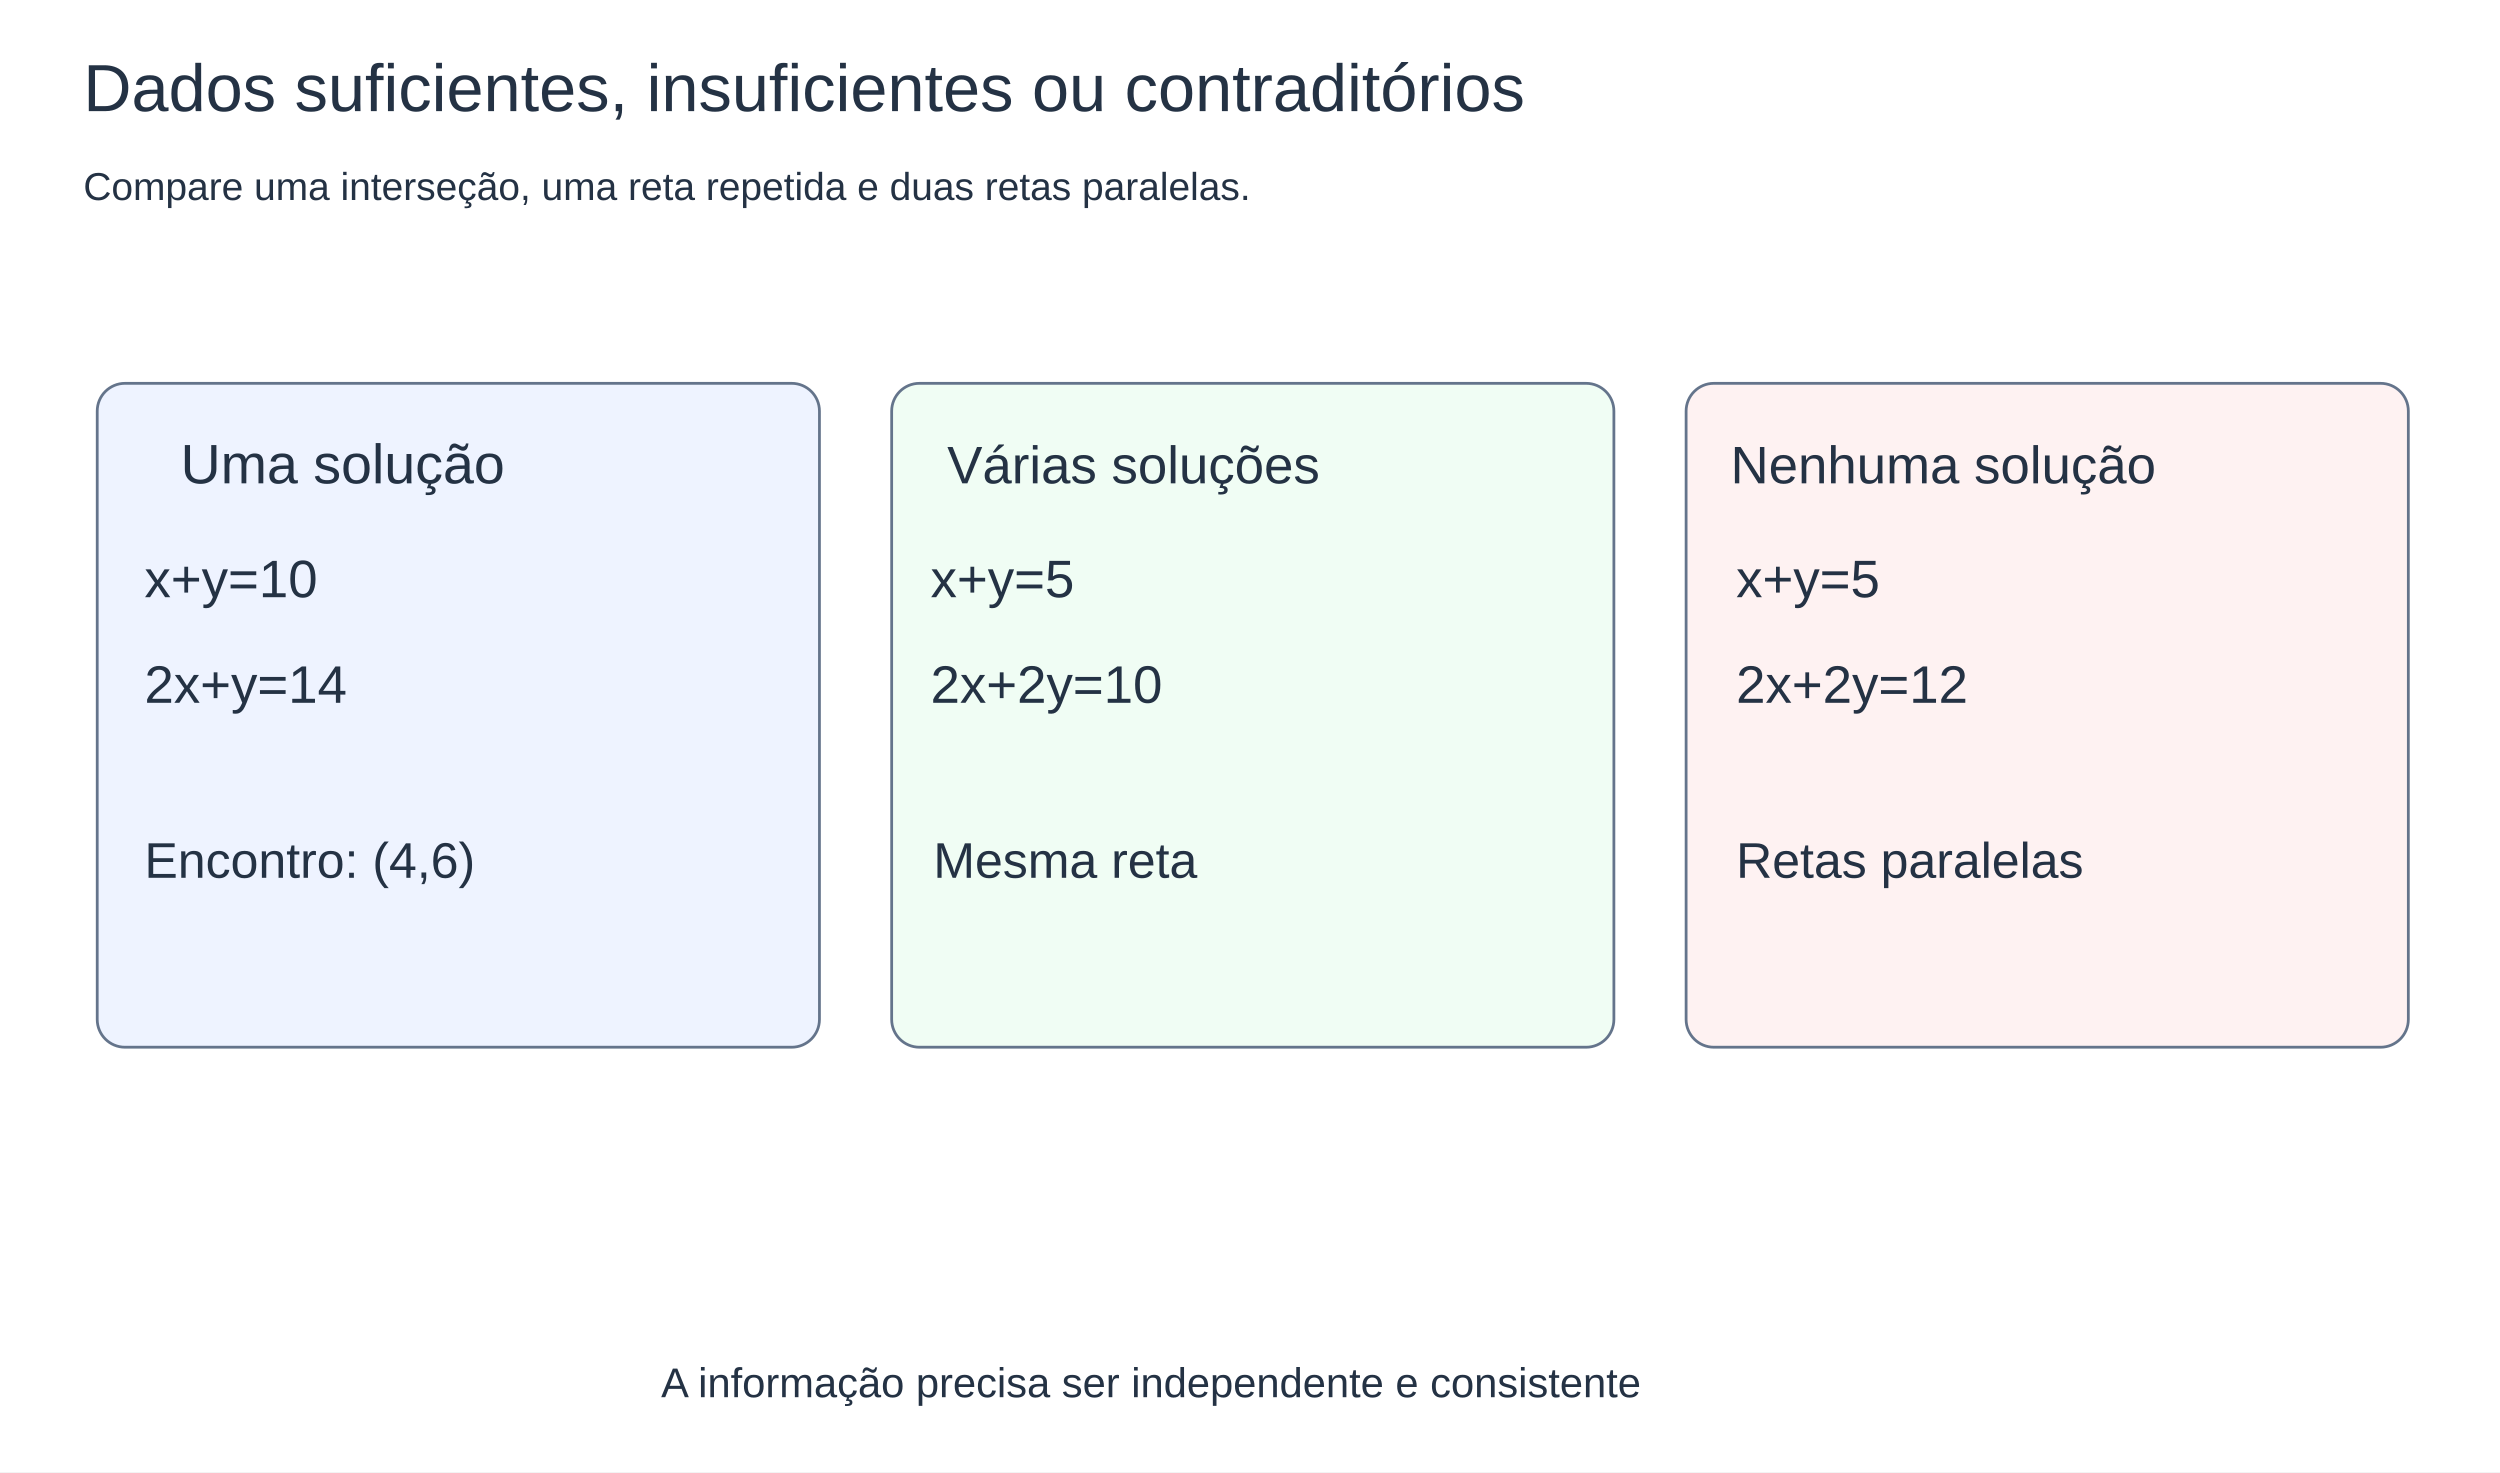
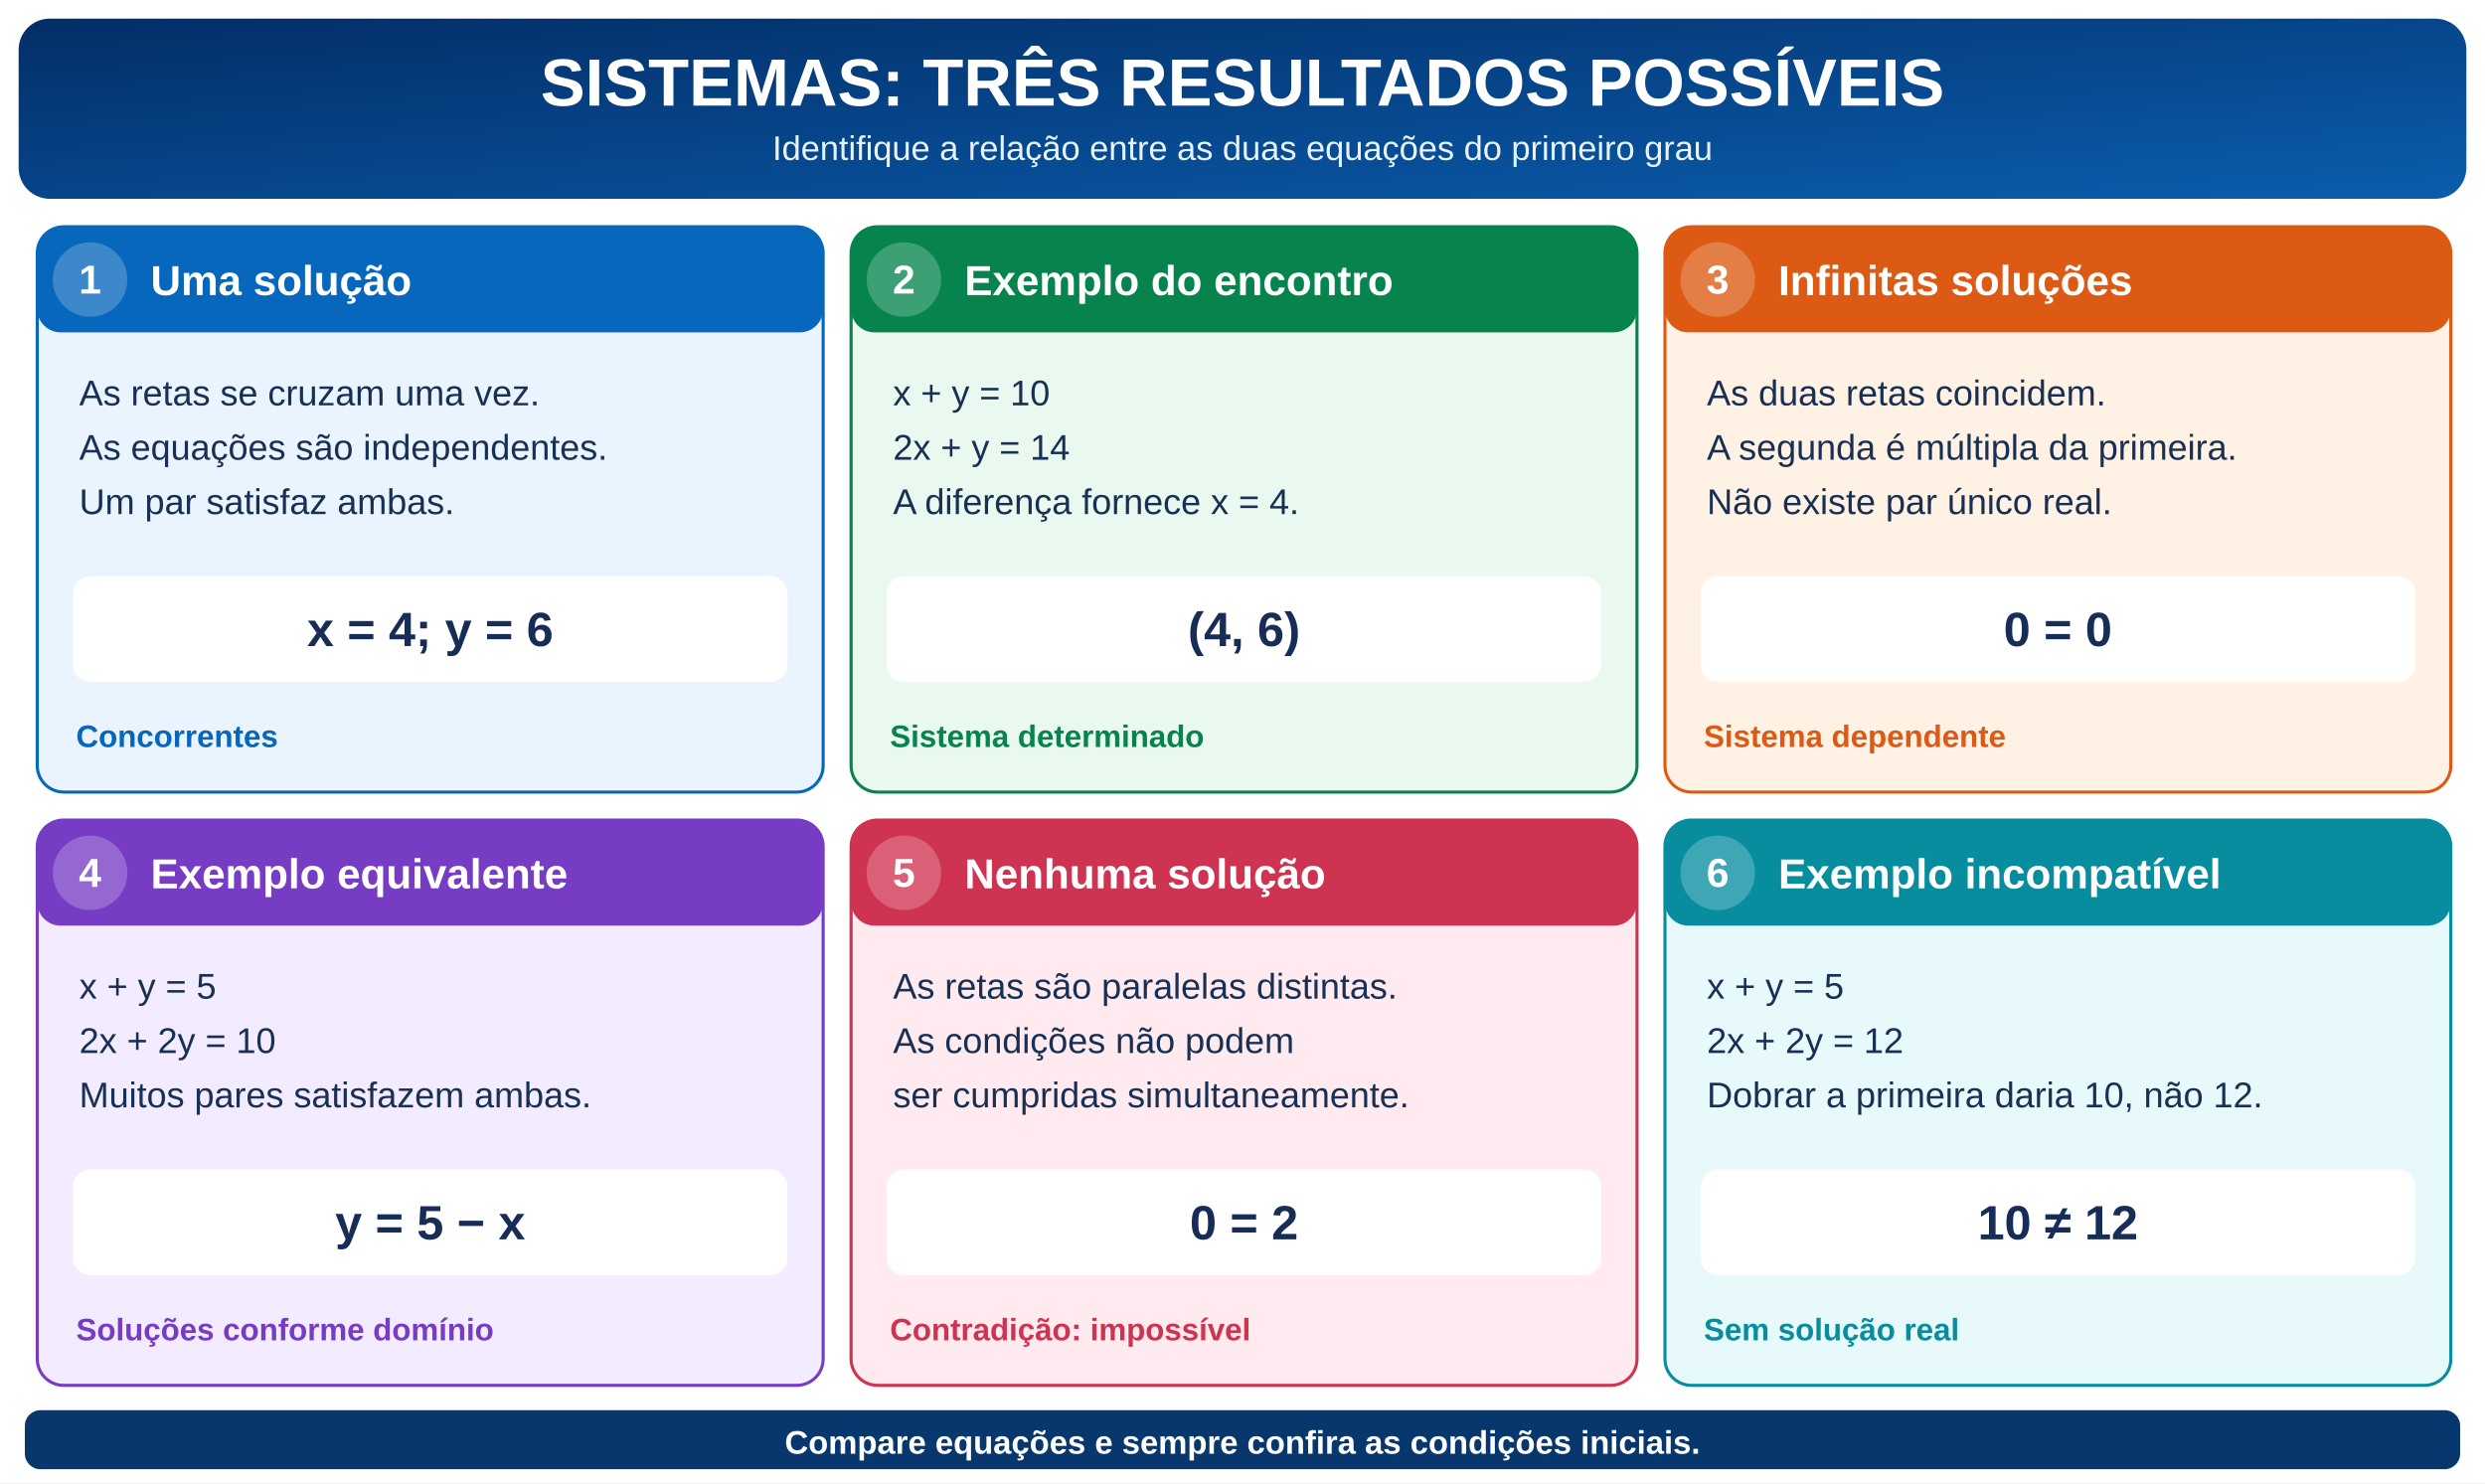
- <svg xmlns="http://www.w3.org/2000/svg" role="img" aria-labelledby="title desc" viewBox="0 0 900 530">
-   <rect width="900" height="530" fill="#fff" />
-   <text x="30" y="40" fill="#243244" font-size="24" font-family="Arial,sans-serif">Dados suficientes, insuficientes ou contraditórios</text>
-   <text x="30" y="72" fill="#243244" font-size="14" font-family="Arial,sans-serif">Compare uma interseção, uma reta repetida e duas retas paralelas.</text>
-   <rect x="35" y="138" width="260" height="239" rx="10" fill="#eef3ff" stroke="#64748b" />
-   <text x="65" y="174" fill="#243244" font-size="20" font-family="Arial,sans-serif">Uma solução</text>
-   <text x="52" y="215" fill="#243244" font-size="19" font-family="Arial,sans-serif">x+y=10</text>
-   <text x="52" y="253" fill="#243244" font-size="19" font-family="Arial,sans-serif">2x+y=14</text>
-   <text x="52" y="316" fill="#243244" font-size="18" font-family="Arial,sans-serif">Encontro: (4,6)</text>
-   <rect x="321" y="138" width="260" height="239" rx="10" fill="#f0fdf4" stroke="#64748b" />
-   <text x="341" y="174" fill="#243244" font-size="19" font-family="Arial,sans-serif">Várias soluções</text>
-   <text x="335" y="215" fill="#243244" font-size="19" font-family="Arial,sans-serif">x+y=5</text>
-   <text x="335" y="253" fill="#243244" font-size="19" font-family="Arial,sans-serif">2x+2y=10</text>
-   <text x="336" y="316" fill="#243244" font-size="18" font-family="Arial,sans-serif">Mesma reta</text>
-   <rect x="607" y="138" width="260" height="239" rx="10" fill="#fef2f2" stroke="#64748b" />
-   <text x="623" y="174" fill="#243244" font-size="19" font-family="Arial,sans-serif">Nenhuma solução</text>
-   <text x="625" y="215" fill="#243244" font-size="19" font-family="Arial,sans-serif">x+y=5</text>
-   <text x="625" y="253" fill="#243244" font-size="19" font-family="Arial,sans-serif">2x+2y=12</text>
-   <text x="625" y="316" fill="#243244" font-size="18" font-family="Arial,sans-serif">Retas paralelas</text>
-   <text x="238" y="503" fill="#243244" font-size="15" font-family="Arial,sans-serif">A informação precisa ser independente e consistente</text>
+ <svg xmlns="http://www.w3.org/2000/svg" viewBox="0 0 1600 955" role="img" aria-labelledby="title desc">
+   <rect x="0" y="0" width="1600" height="955" rx="0" fill="#fff" />
+   <defs>
+     <linearGradient id="blue" x1="0" y1="0" x2="1" y2="1">
+       <stop offset="0" stop-color="#032e67" />
+       <stop offset="1" stop-color="#0a5dad" />
+     </linearGradient>
+   </defs>
+   <rect x="12" y="12" width="1576" height="116" rx="20" fill="url(#blue)" />
+   <text x="800" y="68" text-anchor="middle" font-family="Arial,DejaVu Sans,sans-serif" font-size="43" font-weight="700" fill="#fff">SISTEMAS: TRÊS RESULTADOS POSSÍVEIS</text>
+   <text x="800" y="103" text-anchor="middle" font-family="Arial,DejaVu Sans,sans-serif" font-size="22" font-weight="400" fill="#e7f3ff">Identifique a relação entre as duas equações do primeiro grau</text>
+   <rect x="24" y="146" width="506" height="364" rx="17" fill="#eaf4ff" stroke="#0767bc" stroke-width="2" />
+   <rect x="24" y="146" width="506" height="68" rx="15" fill="#0767bc" />
+   <circle cx="58" cy="180" r="24" fill="#ffffff" opacity=".22" />
+   <text x="58" y="189" text-anchor="middle" font-family="Arial,DejaVu Sans,sans-serif" font-size="26" font-weight="700" fill="#fff">1</text>
+   <text x="97" y="190" text-anchor="start" font-family="Arial,DejaVu Sans,sans-serif" font-size="27" font-weight="700" fill="#fff">Uma solução</text>
+   <text x="51" y="261" text-anchor="start" font-family="Arial,DejaVu Sans,sans-serif" font-size="23" font-weight="400" fill="#173054">As retas se cruzam uma vez.</text>
+   <text x="51" y="296" text-anchor="start" font-family="Arial,DejaVu Sans,sans-serif" font-size="23" font-weight="400" fill="#173054">As equações são independentes.</text>
+   <text x="51" y="331" text-anchor="start" font-family="Arial,DejaVu Sans,sans-serif" font-size="23" font-weight="400" fill="#173054">Um par satisfaz ambas.</text>
+   <rect x="47" y="371" width="460" height="68" rx="11" fill="#fff" />
+   <text x="277" y="416" text-anchor="middle" font-family="Arial,DejaVu Sans,sans-serif" font-size="31" font-weight="700" fill="#172d57">x = 4; y = 6</text>
+   <text x="49" y="481" text-anchor="start" font-family="Arial,DejaVu Sans,sans-serif" font-size="20" font-weight="700" fill="#0767bc">Concorrentes</text>
+   <rect x="548" y="146" width="506" height="364" rx="17" fill="#e9f9ef" stroke="#07844d" stroke-width="2" />
+   <rect x="548" y="146" width="506" height="68" rx="15" fill="#07844d" />
+   <circle cx="582" cy="180" r="24" fill="#ffffff" opacity=".22" />
+   <text x="582" y="189" text-anchor="middle" font-family="Arial,DejaVu Sans,sans-serif" font-size="26" font-weight="700" fill="#fff">2</text>
+   <text x="621" y="190" text-anchor="start" font-family="Arial,DejaVu Sans,sans-serif" font-size="27" font-weight="700" fill="#fff">Exemplo do encontro</text>
+   <text x="575" y="261" text-anchor="start" font-family="Arial,DejaVu Sans,sans-serif" font-size="23" font-weight="400" fill="#173054">x + y = 10</text>
+   <text x="575" y="296" text-anchor="start" font-family="Arial,DejaVu Sans,sans-serif" font-size="23" font-weight="400" fill="#173054">2x + y = 14</text>
+   <text x="575" y="331" text-anchor="start" font-family="Arial,DejaVu Sans,sans-serif" font-size="23" font-weight="400" fill="#173054">A diferença fornece x = 4.</text>
+   <rect x="571" y="371" width="460" height="68" rx="11" fill="#fff" />
+   <text x="801" y="416" text-anchor="middle" font-family="Arial,DejaVu Sans,sans-serif" font-size="31" font-weight="700" fill="#172d57">(4, 6)</text>
+   <text x="573" y="481" text-anchor="start" font-family="Arial,DejaVu Sans,sans-serif" font-size="20" font-weight="700" fill="#07844d">Sistema determinado</text>
+   <rect x="1072" y="146" width="506" height="364" rx="17" fill="#fff2e4" stroke="#dc5a13" stroke-width="2" />
+   <rect x="1072" y="146" width="506" height="68" rx="15" fill="#dc5a13" />
+   <circle cx="1106" cy="180" r="24" fill="#ffffff" opacity=".22" />
+   <text x="1106" y="189" text-anchor="middle" font-family="Arial,DejaVu Sans,sans-serif" font-size="26" font-weight="700" fill="#fff">3</text>
+   <text x="1145" y="190" text-anchor="start" font-family="Arial,DejaVu Sans,sans-serif" font-size="27" font-weight="700" fill="#fff">Infinitas soluções</text>
+   <text x="1099" y="261" text-anchor="start" font-family="Arial,DejaVu Sans,sans-serif" font-size="23" font-weight="400" fill="#173054">As duas retas coincidem.</text>
+   <text x="1099" y="296" text-anchor="start" font-family="Arial,DejaVu Sans,sans-serif" font-size="23" font-weight="400" fill="#173054">A segunda é múltipla da primeira.</text>
+   <text x="1099" y="331" text-anchor="start" font-family="Arial,DejaVu Sans,sans-serif" font-size="23" font-weight="400" fill="#173054">Não existe par único real.</text>
+   <rect x="1095" y="371" width="460" height="68" rx="11" fill="#fff" />
+   <text x="1325" y="416" text-anchor="middle" font-family="Arial,DejaVu Sans,sans-serif" font-size="31" font-weight="700" fill="#172d57">0 = 0</text>
+   <text x="1097" y="481" text-anchor="start" font-family="Arial,DejaVu Sans,sans-serif" font-size="20" font-weight="700" fill="#dc5a13">Sistema dependente</text>
+   <rect x="24" y="528" width="506" height="364" rx="17" fill="#f3ebff" stroke="#773cc4" stroke-width="2" />
+   <rect x="24" y="528" width="506" height="68" rx="15" fill="#773cc4" />
+   <circle cx="58" cy="562" r="24" fill="#ffffff" opacity=".22" />
+   <text x="58" y="571" text-anchor="middle" font-family="Arial,DejaVu Sans,sans-serif" font-size="26" font-weight="700" fill="#fff">4</text>
+   <text x="97" y="572" text-anchor="start" font-family="Arial,DejaVu Sans,sans-serif" font-size="27" font-weight="700" fill="#fff">Exemplo equivalente</text>
+   <text x="51" y="643" text-anchor="start" font-family="Arial,DejaVu Sans,sans-serif" font-size="23" font-weight="400" fill="#173054">x + y = 5</text>
+   <text x="51" y="678" text-anchor="start" font-family="Arial,DejaVu Sans,sans-serif" font-size="23" font-weight="400" fill="#173054">2x + 2y = 10</text>
+   <text x="51" y="713" text-anchor="start" font-family="Arial,DejaVu Sans,sans-serif" font-size="23" font-weight="400" fill="#173054">Muitos pares satisfazem ambas.</text>
+   <rect x="47" y="753" width="460" height="68" rx="11" fill="#fff" />
+   <text x="277" y="798" text-anchor="middle" font-family="Arial,DejaVu Sans,sans-serif" font-size="31" font-weight="700" fill="#172d57">y = 5 − x</text>
+   <text x="49" y="863" text-anchor="start" font-family="Arial,DejaVu Sans,sans-serif" font-size="20" font-weight="700" fill="#773cc4">Soluções conforme domínio</text>
+   <rect x="548" y="528" width="506" height="364" rx="17" fill="#ffebef" stroke="#cf3352" stroke-width="2" />
+   <rect x="548" y="528" width="506" height="68" rx="15" fill="#cf3352" />
+   <circle cx="582" cy="562" r="24" fill="#ffffff" opacity=".22" />
+   <text x="582" y="571" text-anchor="middle" font-family="Arial,DejaVu Sans,sans-serif" font-size="26" font-weight="700" fill="#fff">5</text>
+   <text x="621" y="572" text-anchor="start" font-family="Arial,DejaVu Sans,sans-serif" font-size="27" font-weight="700" fill="#fff">Nenhuma solução</text>
+   <text x="575" y="643" text-anchor="start" font-family="Arial,DejaVu Sans,sans-serif" font-size="23" font-weight="400" fill="#173054">As retas são paralelas distintas.</text>
+   <text x="575" y="678" text-anchor="start" font-family="Arial,DejaVu Sans,sans-serif" font-size="23" font-weight="400" fill="#173054">As condições não podem</text>
+   <text x="575" y="713" text-anchor="start" font-family="Arial,DejaVu Sans,sans-serif" font-size="23" font-weight="400" fill="#173054">ser cumpridas simultaneamente.</text>
+   <rect x="571" y="753" width="460" height="68" rx="11" fill="#fff" />
+   <text x="801" y="798" text-anchor="middle" font-family="Arial,DejaVu Sans,sans-serif" font-size="31" font-weight="700" fill="#172d57">0 = 2</text>
+   <text x="573" y="863" text-anchor="start" font-family="Arial,DejaVu Sans,sans-serif" font-size="20" font-weight="700" fill="#cf3352">Contradição: impossível</text>
+   <rect x="1072" y="528" width="506" height="364" rx="17" fill="#e7f9fb" stroke="#088d9f" stroke-width="2" />
+   <rect x="1072" y="528" width="506" height="68" rx="15" fill="#088d9f" />
+   <circle cx="1106" cy="562" r="24" fill="#ffffff" opacity=".22" />
+   <text x="1106" y="571" text-anchor="middle" font-family="Arial,DejaVu Sans,sans-serif" font-size="26" font-weight="700" fill="#fff">6</text>
+   <text x="1145" y="572" text-anchor="start" font-family="Arial,DejaVu Sans,sans-serif" font-size="27" font-weight="700" fill="#fff">Exemplo incompatível</text>
+   <text x="1099" y="643" text-anchor="start" font-family="Arial,DejaVu Sans,sans-serif" font-size="23" font-weight="400" fill="#173054">x + y = 5</text>
+   <text x="1099" y="678" text-anchor="start" font-family="Arial,DejaVu Sans,sans-serif" font-size="23" font-weight="400" fill="#173054">2x + 2y = 12</text>
+   <text x="1099" y="713" text-anchor="start" font-family="Arial,DejaVu Sans,sans-serif" font-size="23" font-weight="400" fill="#173054">Dobrar a primeira daria 10, não 12.</text>
+   <rect x="1095" y="753" width="460" height="68" rx="11" fill="#fff" />
+   <text x="1325" y="798" text-anchor="middle" font-family="Arial,DejaVu Sans,sans-serif" font-size="31" font-weight="700" fill="#172d57">10 ≠ 12</text>
+   <text x="1097" y="863" text-anchor="start" font-family="Arial,DejaVu Sans,sans-serif" font-size="20" font-weight="700" fill="#088d9f">Sem solução real</text>
+   <rect x="16" y="908" width="1568" height="38" rx="10" fill="#07376d" />
+   <text x="800" y="936" text-anchor="middle" font-family="Arial,DejaVu Sans,sans-serif" font-size="21" font-weight="700" fill="#fff">Compare equações e sempre confira as condições iniciais.</text>
</svg>
